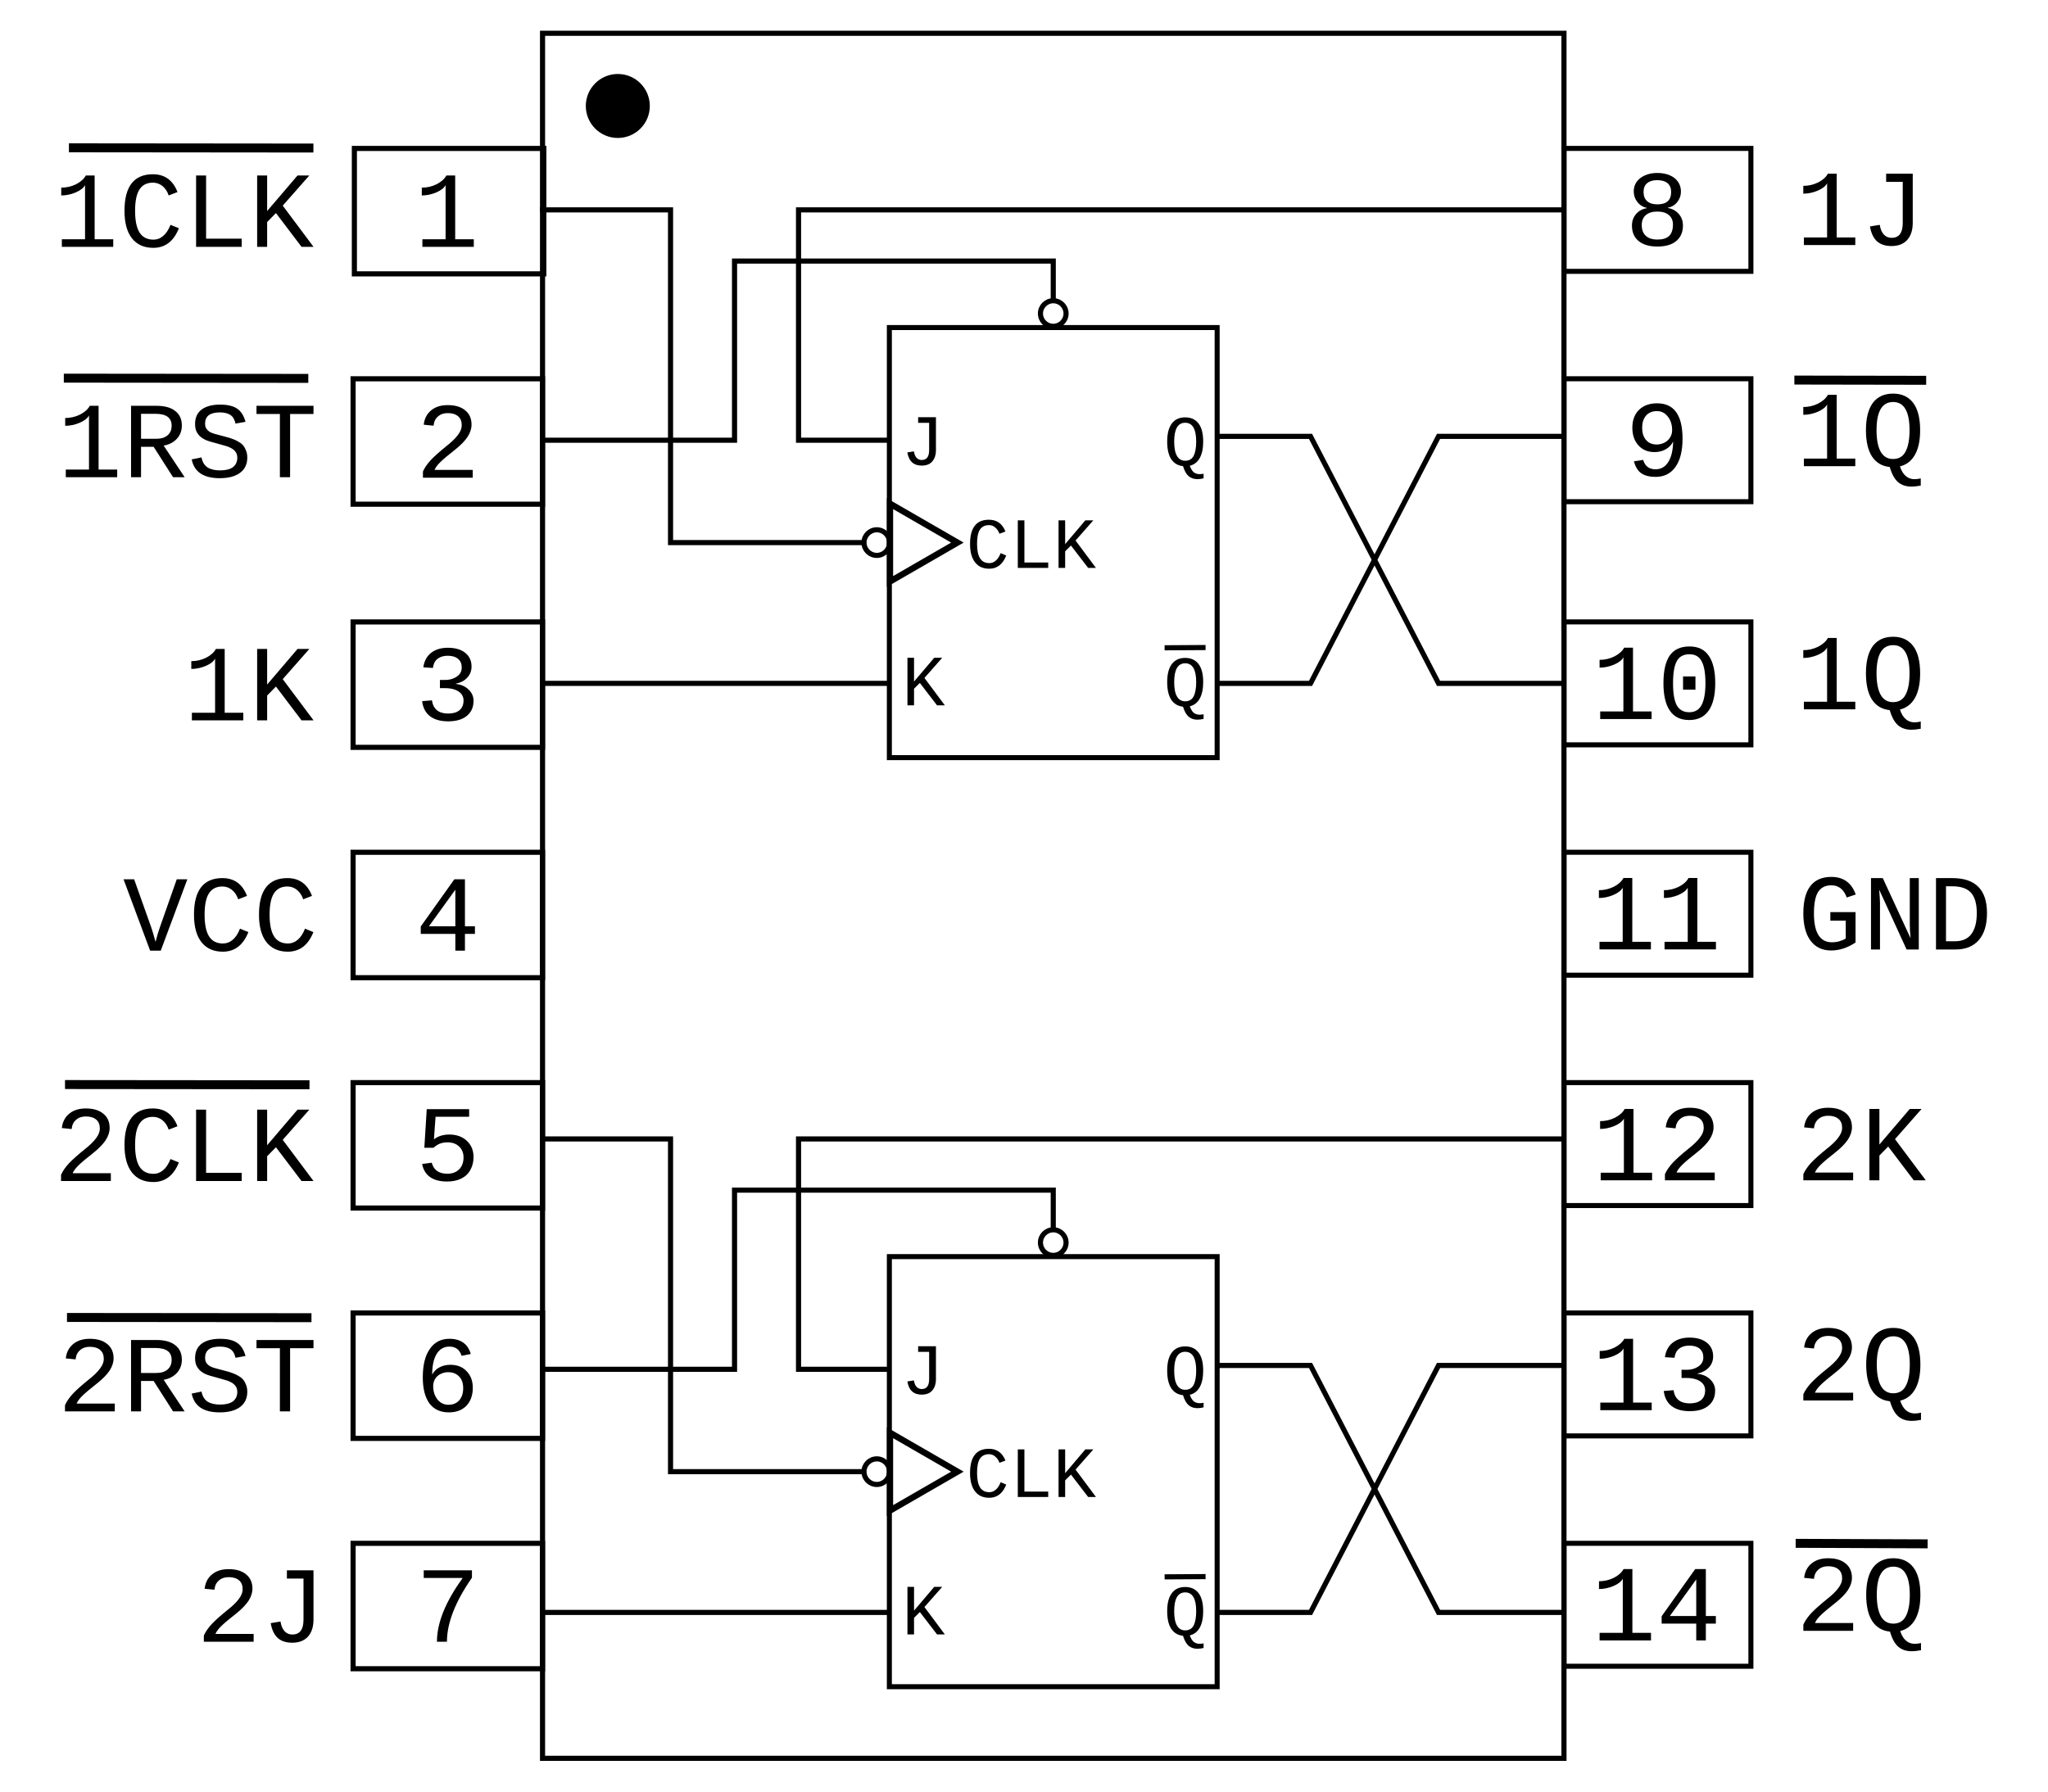
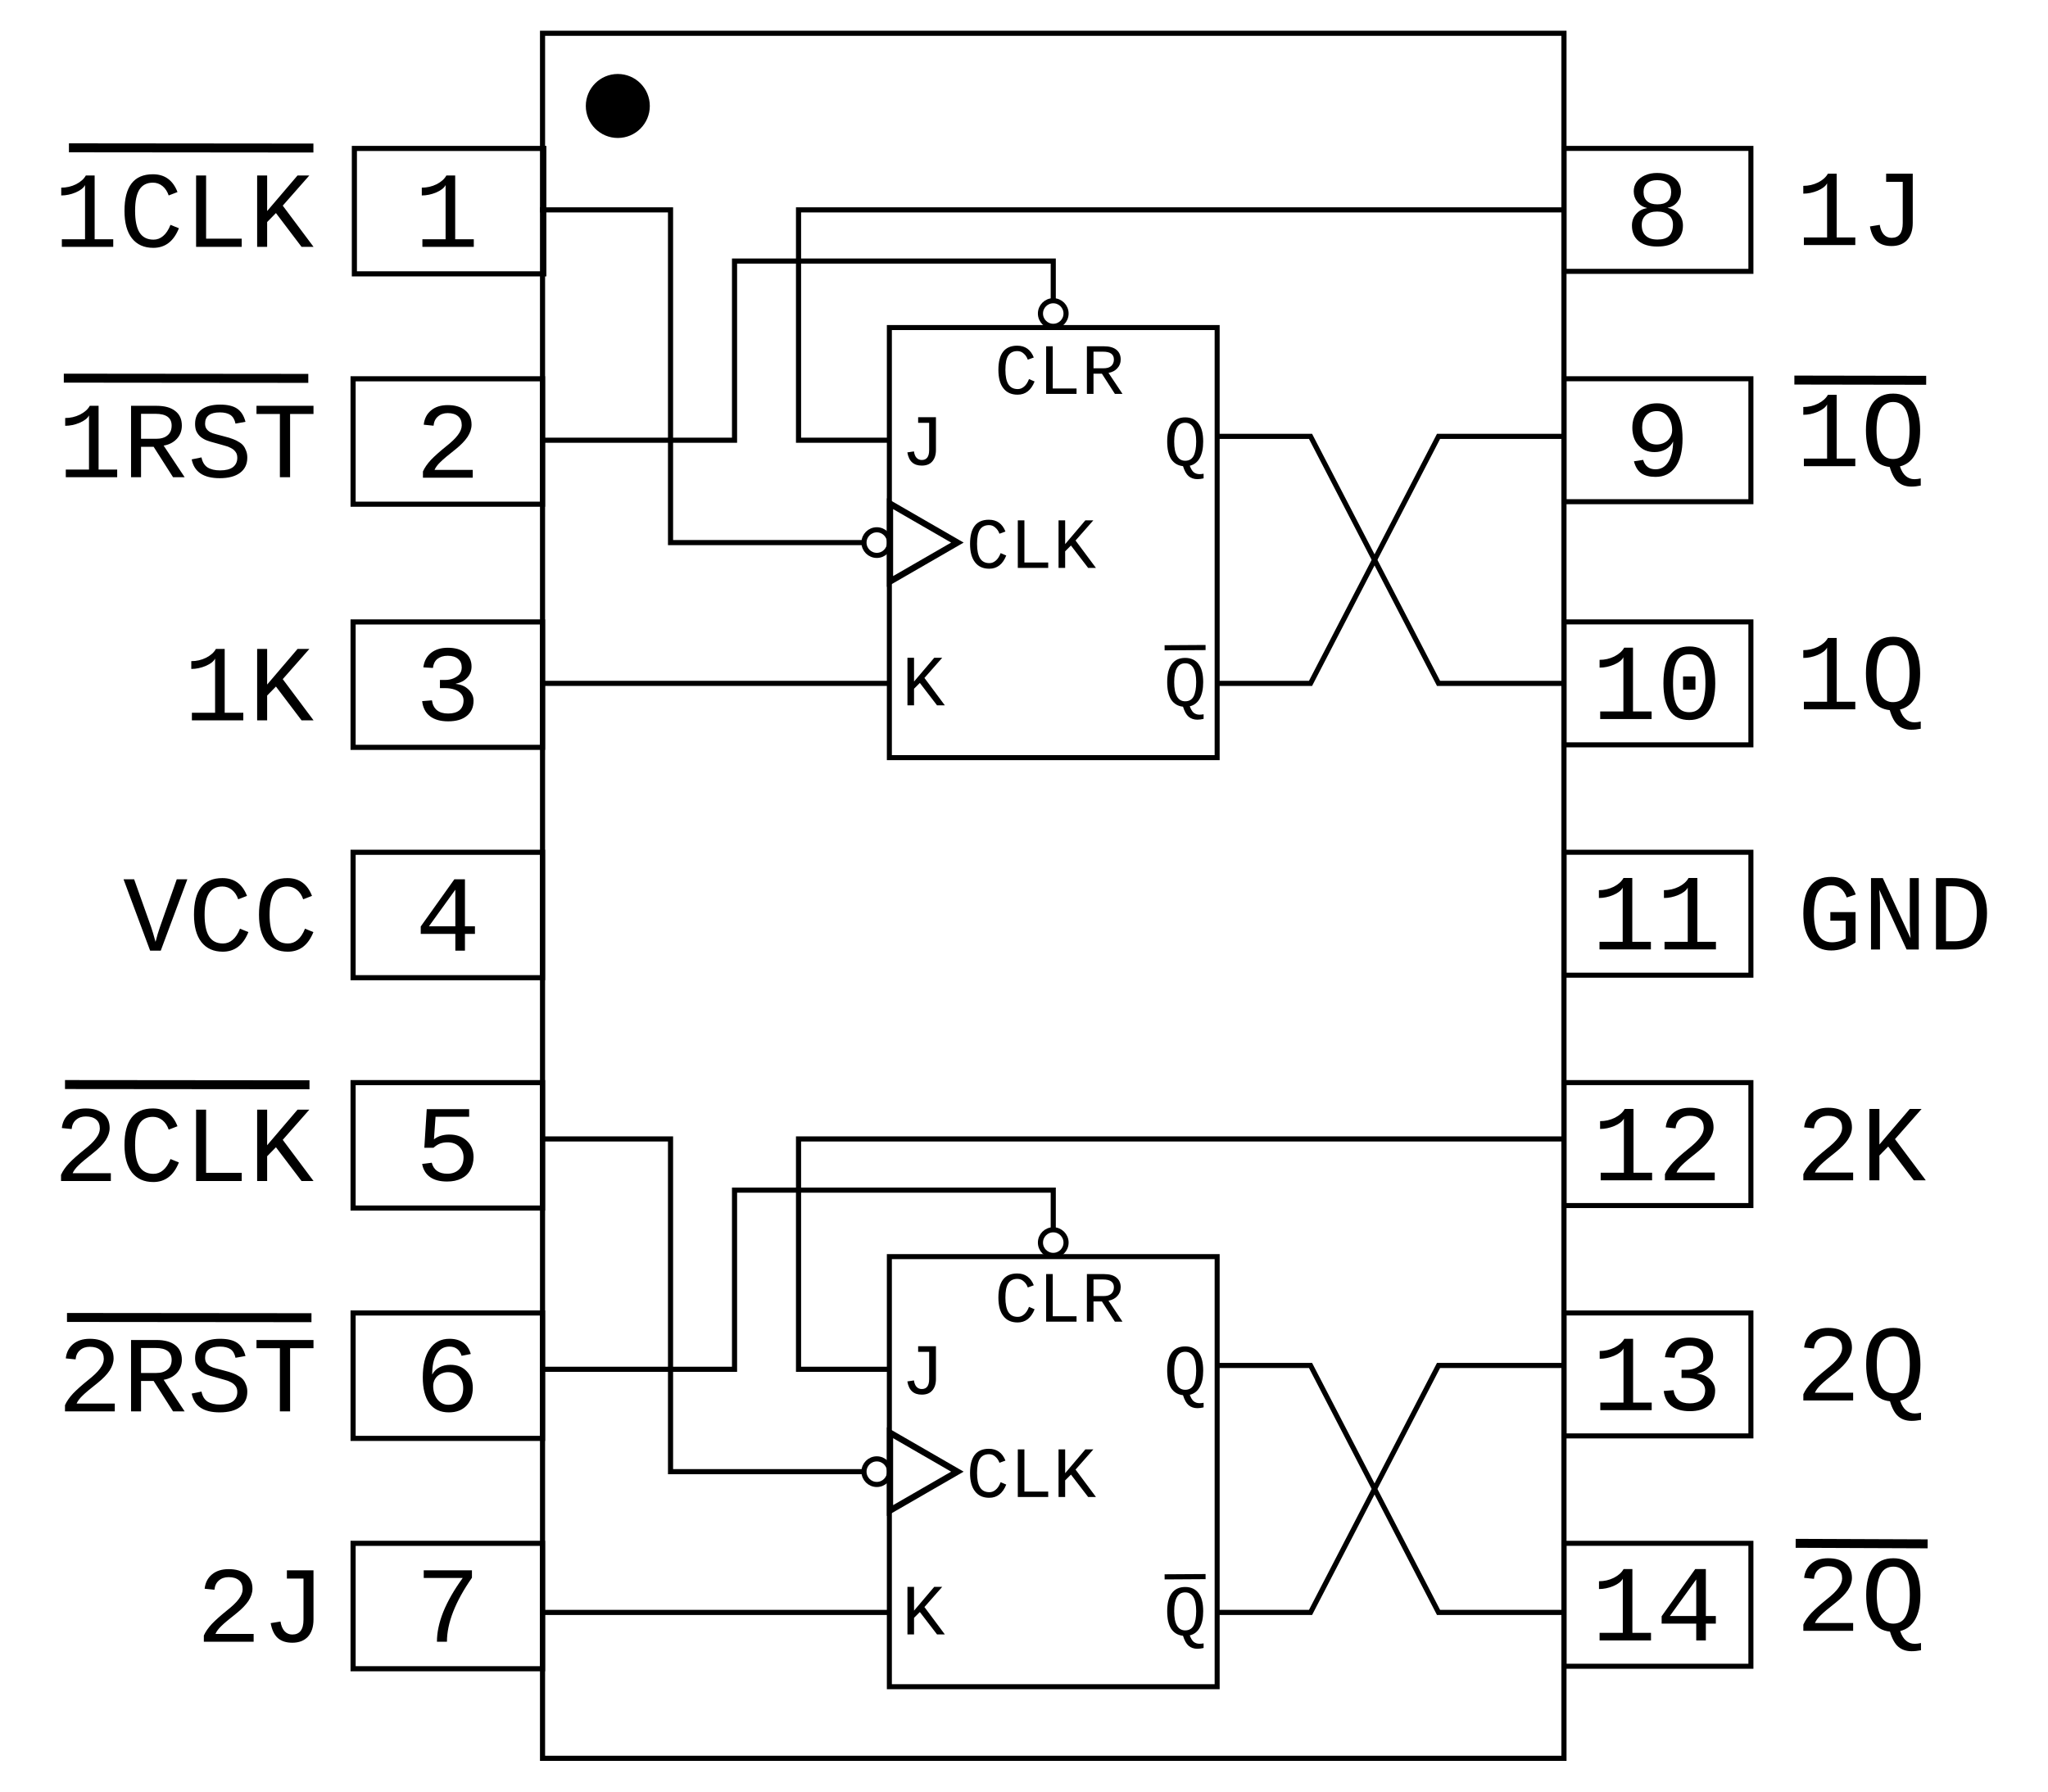
<svg xmlns="http://www.w3.org/2000/svg" width="160mm" height="140mm" viewBox="0 0 160 140" version="1.1" id="svg1" xml:space="preserve">
  <defs id="defs1" />
  <g id="layer1" transform="translate(-22.38346,-25)">
    <text xml:space="preserve" style="font-size:7.056px;font-family:'Liberation Mono';-inkscape-font-specification:'Liberation Mono';writing-mode:lr-tb;direction:ltr;fill:none;stroke:#9e2050;stroke-width:0.2;stroke-dasharray:none" x="-164.042" y="-67.733" id="text4">
      <tspan id="tspan4" style="font-size:7.056px;stroke-width:0.2" x="-164.042" y="-67.733" />
    </text>
    <rect style="fill:none;stroke:#000000;stroke-width:0.4;stroke-dasharray:none;stroke-opacity:1" id="rect2-9" width="14.8" height="9.8" x="49.969" y="145.6" ry="0" />
    <rect style="fill:none;stroke:#000000;stroke-width:0.4;stroke-dasharray:none;stroke-opacity:1" id="rect2-2-3" width="14.8" height="9.8" x="49.969" y="127.6" ry="0" />
    <rect style="fill:none;stroke:#000000;stroke-width:0.4;stroke-dasharray:none;stroke-opacity:1" id="rect2-2-0-1" width="14.8" height="9.8" x="49.969" y="109.6" ry="0" />
    <rect style="fill:none;stroke:#000000;stroke-width:0.4;stroke-dasharray:none;stroke-opacity:1" id="rect2-6-9" width="14.8" height="9.8" x="49.969" y="91.6" ry="0" />
    <rect style="fill:none;stroke:#000000;stroke-width:0.4;stroke-dasharray:none;stroke-opacity:1" id="rect2-2-2-4" width="14.8" height="9.8" x="49.969" y="73.6" ry="0" />
    <rect style="fill:none;stroke:#000000;stroke-width:0.4;stroke-dasharray:none;stroke-opacity:1" id="rect2-2-0-6-7" width="14.8" height="9.8" x="49.969" y="54.6" ry="0" />
    <rect style="fill:none;stroke:#000000;stroke-width:0.4;stroke-dasharray:none;stroke-opacity:1" id="rect2-2-0-6-2-8" width="14.8" height="9.8" x="50.069" y="36.6" ry="0" />
    <rect style="fill:none;stroke:#000000;stroke-width:0.4;stroke-dasharray:none;stroke-opacity:1" id="rect1" width="79.8" height="134.8" x="64.769" y="27.6" ry="0" rx="4.988" />
    <rect style="fill:none;stroke:#000000;stroke-width:0.393;stroke-dasharray:none;stroke-opacity:1" id="rect2" width="14.607" height="9.607" x="144.566" y="145.599" ry="0" />
    <rect style="fill:none;stroke:#000000;stroke-width:0.393;stroke-dasharray:none;stroke-opacity:1" id="rect2-2" width="14.607" height="9.607" x="144.566" y="127.599" ry="0" />
    <rect style="fill:none;stroke:#000000;stroke-width:0.393;stroke-dasharray:none;stroke-opacity:1" id="rect2-2-0" width="14.607" height="9.607" x="144.566" y="109.598" ry="0" />
    <rect style="fill:none;stroke:#000000;stroke-width:0.393;stroke-dasharray:none;stroke-opacity:1" id="rect2-6" width="14.607" height="9.607" x="144.566" y="91.598" ry="0" />
    <rect style="fill:none;stroke:#000000;stroke-width:0.393;stroke-dasharray:none;stroke-opacity:1" id="rect2-2-2" width="14.607" height="9.607" x="144.566" y="73.597" ry="0" />
    <rect style="fill:none;stroke:#000000;stroke-width:0.393;stroke-dasharray:none;stroke-opacity:1" id="rect2-2-0-6" width="14.607" height="9.607" x="144.566" y="54.597" ry="0" />
    <rect style="fill:none;stroke:#000000;stroke-width:0.393;stroke-dasharray:none;stroke-opacity:1" id="rect2-2-0-6-2" width="14.607" height="9.607" x="144.566" y="36.597" ry="0" />
    <text xml:space="preserve" style="font-size:8.467px;font-family:'Liberation Mono';-inkscape-font-specification:'Liberation Mono';writing-mode:lr-tb;direction:ltr;fill:#000000;fill-opacity:1;stroke:none;stroke-width:0.2;stroke-dasharray:none;stroke-opacity:1" x="54.727" y="44.288" id="text5">
      <tspan id="tspan5" style="font-size:8.467px;fill:#000000;fill-opacity:1;stroke:none;stroke-width:0.2;stroke-opacity:1" x="54.727" y="44.288">1</tspan>
    </text>
    <text xml:space="preserve" style="font-size:8.467px;font-family:'Liberation Mono';-inkscape-font-specification:'Liberation Mono';writing-mode:lr-tb;direction:ltr;fill:#000000;fill-opacity:1;stroke:none;stroke-width:0.2;stroke-dasharray:none;stroke-opacity:1" x="54.831" y="62.332" id="text5-4">
      <tspan id="tspan5-9" style="font-size:8.467px;fill:#000000;fill-opacity:1;stroke:none;stroke-width:0.2;stroke-opacity:1" x="54.831" y="62.332">2</tspan>
    </text>
    <text xml:space="preserve" style="font-size:8.467px;font-family:'Liberation Mono';-inkscape-font-specification:'Liberation Mono';writing-mode:lr-tb;direction:ltr;fill:#000000;fill-opacity:1;stroke:none;stroke-width:0.2;stroke-dasharray:none;stroke-opacity:1" x="54.833" y="81.29" id="text5-7">
      <tspan id="tspan5-1" style="font-size:8.467px;fill:#000000;fill-opacity:1;stroke:none;stroke-width:0.2;stroke-opacity:1" x="54.833" y="81.29">3</tspan>
    </text>
    <text xml:space="preserve" style="font-size:8.467px;font-family:'Liberation Mono';-inkscape-font-specification:'Liberation Mono';writing-mode:lr-tb;direction:ltr;fill:#000000;fill-opacity:1;stroke:none;stroke-width:0.2;stroke-dasharray:none;stroke-opacity:1" x="54.831" y="99.288" id="text5-3">
      <tspan id="tspan5-94" style="font-size:8.467px;fill:#000000;fill-opacity:1;stroke:none;stroke-width:0.2;stroke-opacity:1" x="54.831" y="99.288">4</tspan>
    </text>
    <text xml:space="preserve" style="font-size:8.467px;font-family:'Liberation Mono';-inkscape-font-specification:'Liberation Mono';writing-mode:lr-tb;direction:ltr;fill:#000000;fill-opacity:1;stroke:none;stroke-width:0.2;stroke-dasharray:none;stroke-opacity:1" x="54.833" y="117.247" id="text5-39">
      <tspan id="tspan5-0" style="font-size:8.467px;fill:#000000;fill-opacity:1;stroke:none;stroke-width:0.2;stroke-opacity:1" x="54.833" y="117.247">5</tspan>
    </text>
    <text xml:space="preserve" style="font-size:8.467px;font-family:'Liberation Mono';-inkscape-font-specification:'Liberation Mono';writing-mode:lr-tb;direction:ltr;fill:#000000;fill-opacity:1;stroke:none;stroke-width:0.2;stroke-dasharray:none;stroke-opacity:1" x="54.791" y="135.29" id="text5-9">
      <tspan id="tspan5-6" style="font-size:8.467px;fill:#000000;fill-opacity:1;stroke:none;stroke-width:0.2;stroke-opacity:1" x="54.791" y="135.29">6</tspan>
    </text>
    <text xml:space="preserve" style="font-size:8.467px;font-family:'Liberation Mono';-inkscape-font-specification:'Liberation Mono';writing-mode:lr-tb;direction:ltr;fill:#000000;fill-opacity:1;stroke:none;stroke-width:0.2;stroke-dasharray:none;stroke-opacity:1" x="54.833" y="153.288" id="text5-1">
      <tspan id="tspan5-15" style="font-size:8.467px;fill:#000000;fill-opacity:1;stroke:none;stroke-width:0.2;stroke-opacity:1" x="54.833" y="153.288">7</tspan>
    </text>
    <text xml:space="preserve" style="font-size:8.467px;font-family:'Liberation Mono';-inkscape-font-specification:'Liberation Mono';writing-mode:lr-tb;direction:ltr;fill:#000000;fill-opacity:1;stroke:none;stroke-width:0.2;stroke-dasharray:none;stroke-opacity:1" x="149.333" y="44.19" id="text5-10">
      <tspan id="tspan5-3" style="font-size:8.467px;fill:#000000;fill-opacity:1;stroke:none;stroke-width:0.2;stroke-opacity:1" x="149.333" y="44.19">8</tspan>
    </text>
    <text xml:space="preserve" style="font-size:8.467px;font-family:'Liberation Mono';-inkscape-font-specification:'Liberation Mono';writing-mode:lr-tb;direction:ltr;fill:#000000;fill-opacity:1;stroke:none;stroke-width:0.2;stroke-dasharray:none;stroke-opacity:1" x="149.331" y="62.191" id="text5-47">
      <tspan id="tspan5-63" style="font-size:8.467px;fill:#000000;fill-opacity:1;stroke:none;stroke-width:0.2;stroke-opacity:1" x="149.331" y="62.191">9</tspan>
    </text>
    <text xml:space="preserve" style="font-size:8.467px;font-family:'Liberation Mono';-inkscape-font-specification:'Liberation Mono';writing-mode:lr-tb;direction:ltr;fill:#000000;fill-opacity:1;stroke:none;stroke-width:0.2;stroke-dasharray:none;stroke-opacity:1" x="146.743" y="81.191" id="text5-6">
      <tspan id="tspan5-2" style="font-size:8.467px;fill:#000000;fill-opacity:1;stroke:none;stroke-width:0.2;stroke-opacity:1" x="146.743" y="81.191">10</tspan>
    </text>
    <text xml:space="preserve" style="font-size:8.467px;font-family:'Liberation Mono';-inkscape-font-specification:'Liberation Mono';writing-mode:lr-tb;direction:ltr;fill:#000000;fill-opacity:1;stroke:none;stroke-width:0.2;stroke-dasharray:none;stroke-opacity:1" x="146.687" y="99.189" id="text5-6-7">
      <tspan id="tspan5-2-4" style="font-size:8.467px;fill:#000000;fill-opacity:1;stroke:none;stroke-width:0.2;stroke-opacity:1" x="146.687" y="99.189">11</tspan>
    </text>
    <text xml:space="preserve" style="font-size:8.467px;font-family:'Liberation Mono';-inkscape-font-specification:'Liberation Mono';writing-mode:lr-tb;direction:ltr;fill:#000000;fill-opacity:1;stroke:none;stroke-width:0.2;stroke-dasharray:none;stroke-opacity:1" x="146.782" y="117.233" id="text5-6-75">
      <tspan id="tspan5-2-3" style="font-size:8.467px;fill:#000000;fill-opacity:1;stroke:none;stroke-width:0.2;stroke-opacity:1" x="146.782" y="117.233">12</tspan>
    </text>
    <text xml:space="preserve" style="font-size:8.467px;font-family:'Liberation Mono';-inkscape-font-specification:'Liberation Mono';writing-mode:lr-tb;direction:ltr;fill:#000000;fill-opacity:1;stroke:none;stroke-width:0.2;stroke-dasharray:none;stroke-opacity:1" x="146.751" y="135.192" id="text5-6-8">
      <tspan id="tspan5-2-9" style="font-size:8.467px;fill:#000000;fill-opacity:1;stroke:none;stroke-width:0.2;stroke-opacity:1" x="146.751" y="135.192">13</tspan>
    </text>
    <text xml:space="preserve" style="font-size:8.467px;font-family:'Liberation Mono';-inkscape-font-specification:'Liberation Mono';writing-mode:lr-tb;direction:ltr;fill:#000000;fill-opacity:1;stroke:none;stroke-width:0.2;stroke-dasharray:none;stroke-opacity:1" x="146.697" y="153.191" id="text5-6-3">
      <tspan id="tspan5-2-8" style="font-size:8.467px;fill:#000000;fill-opacity:1;stroke:none;stroke-width:0.2;stroke-opacity:1" x="146.697" y="153.191">14</tspan>
    </text>
    <rect style="fill:none;stroke:#000000;stroke-width:0.392;stroke-dasharray:none;stroke-opacity:1" id="rect3" width="25.608" height="33.608" x="91.865" y="50.596" rx="0" />
    <path style="fill:none;stroke:#000000;stroke-width:0.596;stroke-dasharray:none;stroke-opacity:1" id="path3" d="m 49.653,5.186 0,-3.701 0,-3.701 3.205,1.85 L 56.063,1.485 52.858,3.335 Z" transform="matrix(0.8213793,0,0,0.8213934,51.13051,66.18003)" />
    <circle style="fill:none;stroke:#000000;stroke-width:0.4;stroke-dasharray:none;stroke-opacity:1" id="path4" cx="104.669" cy="49.5" r="1" />
    <circle style="fill:none;stroke:#000000;stroke-width:0.4;stroke-dasharray:none;stroke-opacity:1" id="path4-6" cx="90.883" cy="67.4" r="1" />
    <circle style="fill:none;stroke:#000000;stroke-width:0.4;stroke-dasharray:none;stroke-opacity:1" id="path4-3" cx="90.883" cy="140" r="1" />
    <path style="fill:none;fill-opacity:1;stroke:#000000;stroke-width:0.4;stroke-dasharray:none;stroke-opacity:1" d="m 64.569,41.4 h 10.2 v 26 h 15.2" id="path5" />
    <path style="fill:none;fill-opacity:1;stroke:#000000;stroke-width:0.4;stroke-dasharray:none;stroke-opacity:1" d="m 64.569,78.4 h 27.3" id="path6" />
    <path style="fill:none;fill-opacity:1;stroke:#000000;stroke-width:0.4;stroke-dasharray:none;stroke-opacity:1" d="m 64.569,59.4 h 15.2 v -14 h 24.9 v 3" id="path7" />
    <path style="fill:none;fill-opacity:1;stroke:#000000;stroke-width:0.4;stroke-dasharray:none;stroke-opacity:1" d="M 144.569,41.4 H 84.769 v 18 h 7.1" id="path8" />
    <path style="fill:none;fill-opacity:1;stroke:#000000;stroke-width:0.4;stroke-dasharray:none;stroke-opacity:1" d="m 117.569,59.1 h 7.2 l 10,19.3 h 9.8" id="path9" />
    <path style="fill:none;fill-opacity:1;stroke:#000000;stroke-width:0.4;stroke-dasharray:none;stroke-opacity:1" d="m 117.569,78.4 h 7.2 l 10,-19.3 h 9.8" id="path10" />
    <text xml:space="preserve" style="font-size:5.644px;font-family:'Liberation Mono';-inkscape-font-specification:'Liberation Mono';writing-mode:lr-tb;direction:ltr;white-space:pre;inline-size:0;fill:#000000;fill-opacity:1;stroke:none;stroke-width:0.4;stroke-dasharray:none;stroke-opacity:1" x="93.111" y="68.72" id="text11" transform="translate(4.746896,0.6558345)">
      <tspan id="tspan11" style="font-size:5.644px;fill:#000000;fill-opacity:1;stroke:none;stroke-width:0.4" x="93.111" y="68.72">CLK</tspan>
    </text>
    <text xml:space="preserve" style="font-size:5.644px;font-family:'Liberation Mono';-inkscape-font-specification:'Liberation Mono';writing-mode:lr-tb;direction:ltr;fill:#000000;fill-opacity:1;stroke:none;stroke-width:0.4;stroke-dasharray:none;stroke-opacity:1" x="92.784" y="61.318" id="text12">
      <tspan id="tspan12" style="font-size:5.644px;stroke-width:0.4" x="92.784" y="61.318">J</tspan>
    </text>
    <text xml:space="preserve" style="font-size:5.644px;font-family:'Liberation Mono';-inkscape-font-specification:'Liberation Mono';writing-mode:lr-tb;direction:ltr;fill:#000000;fill-opacity:1;stroke:none;stroke-width:0.4;stroke-dasharray:none;stroke-opacity:1" x="92.823" y="80.118" id="text13">
      <tspan id="tspan13" style="font-size:5.644px;stroke-width:0.4" x="92.823" y="80.118">K</tspan>
    </text>
    <text xml:space="preserve" style="font-size:5.644px;font-family:'Liberation Mono';-inkscape-font-specification:'Liberation Mono';writing-mode:lr-tb;direction:ltr;fill:#000000;fill-opacity:1;stroke:none;stroke-width:0.4;stroke-dasharray:none;stroke-opacity:1" x="113.288" y="61.376" id="text14">
      <tspan id="tspan14" style="font-size:5.644px;stroke-width:0.4" x="113.288" y="61.376">Q</tspan>
    </text>
    <text xml:space="preserve" style="font-size:5.644px;font-family:'Liberation Mono';-inkscape-font-specification:'Liberation Mono';writing-mode:lr-tb;direction:ltr;fill:#000000;fill-opacity:1;stroke:none;stroke-width:0.4;stroke-dasharray:none;stroke-opacity:1" x="113.288" y="80.176" id="text14-0">
      <tspan id="tspan14-3" style="font-size:5.644px;stroke-width:0.4" x="113.288" y="80.176">Q</tspan>
    </text>
    <path style="fill:none;fill-opacity:1;stroke:#000000;stroke-width:0.4;stroke-dasharray:none;stroke-opacity:1" d="m 113.369,75.62 3.2,-0.02" id="path14" />
    <rect style="fill:none;stroke:#000000;stroke-width:0.392;stroke-dasharray:none;stroke-opacity:1" id="rect3-0" width="25.608" height="33.608" x="91.865" y="123.196" rx="0" />
    <path style="fill:none;stroke:#000000;stroke-width:0.596;stroke-dasharray:none;stroke-opacity:1" id="path3-1" d="m 49.653,5.186 0,-3.701 0,-3.701 3.205,1.85 L 56.063,1.485 52.858,3.335 Z" transform="matrix(0.8213793,0,0,0.8213934,51.13052,138.78)" />
    <circle style="fill:none;stroke:#000000;stroke-width:0.4;stroke-dasharray:none;stroke-opacity:1" id="path4-1" cx="104.669" cy="122.1" r="1" />
    <path style="fill:none;fill-opacity:1;stroke:#000000;stroke-width:0.4;stroke-dasharray:none;stroke-opacity:1" d="m 64.569,114 h 10.2 v 26 h 15.114" id="path5-0" />
    <path style="fill:none;fill-opacity:1;stroke:#000000;stroke-width:0.4;stroke-dasharray:none;stroke-opacity:1" d="m 64.569,151 h 27.3" id="path6-8" />
    <path style="fill:none;fill-opacity:1;stroke:#000000;stroke-width:0.4;stroke-dasharray:none;stroke-opacity:1" d="m 64.569,132 h 15.2 v -14 h 24.9 v 3" id="path7-5" />
    <path style="fill:none;fill-opacity:1;stroke:#000000;stroke-width:0.4;stroke-dasharray:none;stroke-opacity:1" d="M 144.569,114 H 84.769 v 18 h 7.1" id="path8-0" />
    <path style="fill:none;fill-opacity:1;stroke:#000000;stroke-width:0.4;stroke-dasharray:none;stroke-opacity:1" d="m 117.569,131.7 h 7.2 l 10,19.3 h 9.8" id="path9-6" />
    <path style="fill:none;fill-opacity:1;stroke:#000000;stroke-width:0.4;stroke-dasharray:none;stroke-opacity:1" d="m 117.569,151 h 7.2 l 10,-19.3 h 9.8" id="path10-4" />
    <text xml:space="preserve" style="font-size:5.644px;font-family:'Liberation Mono';-inkscape-font-specification:'Liberation Mono';writing-mode:lr-tb;direction:ltr;white-space:pre;inline-size:0;fill:#000000;fill-opacity:1;stroke:none;stroke-width:0.4;stroke-dasharray:none;stroke-opacity:1" x="93.111" y="68.72" id="text11-6" transform="translate(4.746897,73.25583)">
      <tspan id="tspan11-2" style="font-size:5.644px;fill:#000000;fill-opacity:1;stroke:none;stroke-width:0.4" x="93.111" y="68.72">CLK</tspan>
    </text>
    <text xml:space="preserve" style="font-size:5.644px;font-family:'Liberation Mono';-inkscape-font-specification:'Liberation Mono';writing-mode:lr-tb;direction:ltr;fill:#000000;fill-opacity:1;stroke:none;stroke-width:0.4;stroke-dasharray:none;stroke-opacity:1" x="92.784" y="133.918" id="text12-5">
      <tspan id="tspan12-8" style="font-size:5.644px;stroke-width:0.4" x="92.784" y="133.918">J</tspan>
    </text>
    <text xml:space="preserve" style="font-size:5.644px;font-family:'Liberation Mono';-inkscape-font-specification:'Liberation Mono';writing-mode:lr-tb;direction:ltr;fill:#000000;fill-opacity:1;stroke:none;stroke-width:0.4;stroke-dasharray:none;stroke-opacity:1" x="92.823" y="152.718" id="text13-6">
      <tspan id="tspan13-2" style="font-size:5.644px;stroke-width:0.4" x="92.823" y="152.718">K</tspan>
    </text>
    <text xml:space="preserve" style="font-size:5.644px;font-family:'Liberation Mono';-inkscape-font-specification:'Liberation Mono';writing-mode:lr-tb;direction:ltr;fill:#000000;fill-opacity:1;stroke:none;stroke-width:0.4;stroke-dasharray:none;stroke-opacity:1" x="113.288" y="133.976" id="text14-8">
      <tspan id="tspan14-4" style="font-size:5.644px;stroke-width:0.4" x="113.288" y="133.976">Q</tspan>
    </text>
    <text xml:space="preserve" style="font-size:5.644px;font-family:'Liberation Mono';-inkscape-font-specification:'Liberation Mono';writing-mode:lr-tb;direction:ltr;fill:#000000;fill-opacity:1;stroke:none;stroke-width:0.4;stroke-dasharray:none;stroke-opacity:1" x="113.288" y="152.776" id="text14-0-7">
      <tspan id="tspan14-3-2" style="font-size:5.644px;stroke-width:0.4" x="113.288" y="152.776">Q</tspan>
    </text>
    <path style="fill:none;fill-opacity:1;stroke:#000000;stroke-width:0.4;stroke-dasharray:none;stroke-opacity:1" d="m 113.369,148.22 3.2,-0.02" id="path14-4" />
    <circle style="fill:#000000;fill-opacity:1;stroke:none;stroke-width:0.4;stroke-dasharray:none;stroke-opacity:1" id="path15" cx="70.65" cy="33.281" r="2.5" />
    <text xml:space="preserve" style="font-size:8.467px;font-family:'Liberation Mono';-inkscape-font-specification:'Liberation Mono';writing-mode:lr-tb;direction:ltr;fill:#000000;fill-opacity:1;stroke:none;stroke-width:0.4;stroke-dasharray:none;stroke-opacity:1" x="162.657" y="44.147" id="text15">
      <tspan id="tspan15" style="stroke-width:0.4" x="162.657" y="44.147">1J</tspan>
    </text>
    <text xml:space="preserve" style="font-size:8.467px;font-family:'Liberation Mono';-inkscape-font-specification:'Liberation Mono';writing-mode:lr-tb;direction:ltr;fill:#000000;fill-opacity:1;stroke:none;stroke-width:0.4;stroke-dasharray:none;stroke-opacity:1" x="162.657" y="61.432" id="text15-9">
      <tspan id="tspan15-0" style="stroke-width:0.4" x="162.657" y="61.432">1Q</tspan>
    </text>
    <text xml:space="preserve" style="font-size:8.467px;font-family:'Liberation Mono';-inkscape-font-specification:'Liberation Mono';writing-mode:lr-tb;direction:ltr;fill:#000000;fill-opacity:1;stroke:none;stroke-width:0.4;stroke-dasharray:none;stroke-opacity:1" x="162.657" y="80.433" id="text15-1">
      <tspan id="tspan15-03" style="stroke-width:0.4" x="162.657" y="80.433">1Q</tspan>
    </text>
    <text xml:space="preserve" style="font-size:8.467px;font-family:'Liberation Mono';-inkscape-font-specification:'Liberation Mono';writing-mode:lr-tb;direction:ltr;fill:#000000;fill-opacity:1;stroke:none;stroke-width:0.4;stroke-dasharray:none;stroke-opacity:1" x="162.802" y="99.192" id="text15-19">
      <tspan id="tspan15-6" style="stroke-width:0.4" x="162.802" y="99.192">GND</tspan>
    </text>
    <text xml:space="preserve" style="font-size:8.467px;font-family:'Liberation Mono';-inkscape-font-specification:'Liberation Mono';writing-mode:lr-tb;direction:ltr;fill:#000000;fill-opacity:1;stroke:none;stroke-width:0.4;stroke-dasharray:none;stroke-opacity:1" x="162.674" y="117.233" id="text15-0">
      <tspan id="tspan15-5" style="stroke-width:0.4" x="162.674" y="117.233">2K</tspan>
    </text>
    <text xml:space="preserve" style="font-size:8.467px;font-family:'Liberation Mono';-inkscape-font-specification:'Liberation Mono';writing-mode:lr-tb;direction:ltr;fill:#000000;fill-opacity:1;stroke:none;stroke-width:0.4;stroke-dasharray:none;stroke-opacity:1" x="162.674" y="134.434" id="text15-04">
      <tspan id="tspan15-62" style="stroke-width:0.4" x="162.674" y="134.434">2Q</tspan>
    </text>
    <text xml:space="preserve" style="font-size:8.467px;font-family:'Liberation Mono';-inkscape-font-specification:'Liberation Mono';writing-mode:lr-tb;direction:ltr;fill:#000000;fill-opacity:1;stroke:none;stroke-width:0.4;stroke-dasharray:none;stroke-opacity:1" x="162.674" y="152.434" id="text15-98">
      <tspan id="tspan15-7" style="stroke-width:0.4" x="162.674" y="152.434">2Q</tspan>
    </text>
    <text xml:space="preserve" style="font-size:8.467px;font-family:'Liberation Mono';-inkscape-font-specification:'Liberation Mono';writing-mode:lr-tb;direction:ltr;fill:#000000;fill-opacity:1;stroke:none;stroke-width:0.4;stroke-dasharray:none;stroke-opacity:1" x="26.557" y="44.29" id="text15-96">
      <tspan id="tspan15-02" style="stroke-width:0.4" x="26.557" y="44.29">1CLK</tspan>
    </text>
    <text xml:space="preserve" style="font-size:8.467px;font-family:'Liberation Mono';-inkscape-font-specification:'Liberation Mono';writing-mode:lr-tb;direction:ltr;fill:#000000;fill-opacity:1;stroke:none;stroke-width:0.4;stroke-dasharray:none;stroke-opacity:1" x="26.867" y="62.29" id="text15-2">
      <tspan id="tspan15-1" style="stroke-width:0.4" x="26.867" y="62.29">1RST</tspan>
    </text>
    <text xml:space="preserve" style="font-size:8.467px;font-family:'Liberation Mono';-inkscape-font-specification:'Liberation Mono';writing-mode:lr-tb;direction:ltr;fill:#000000;fill-opacity:1;stroke:none;stroke-width:0.4;stroke-dasharray:none;stroke-opacity:1" x="36.719" y="81.288" id="text15-4">
      <tspan id="tspan15-9" style="stroke-width:0.4" x="36.719" y="81.288">1K</tspan>
    </text>
    <text xml:space="preserve" style="font-size:8.467px;font-family:'Liberation Mono';-inkscape-font-specification:'Liberation Mono';writing-mode:lr-tb;direction:ltr;fill:#000000;fill-opacity:1;stroke:none;stroke-width:0.4;stroke-dasharray:none;stroke-opacity:1" x="31.989" y="99.29" id="text15-8">
      <tspan id="tspan15-70" style="stroke-width:0.4" x="31.989" y="99.29">VCC</tspan>
    </text>
    <text xml:space="preserve" style="font-size:8.467px;font-family:'Liberation Mono';-inkscape-font-specification:'Liberation Mono';writing-mode:lr-tb;direction:ltr;fill:#000000;fill-opacity:1;stroke:none;stroke-width:0.4;stroke-dasharray:none;stroke-opacity:1" x="26.557" y="117.29" id="text15-29">
      <tspan id="tspan15-61" style="stroke-width:0.4" x="26.557" y="117.29">2CLK</tspan>
    </text>
    <text xml:space="preserve" style="font-size:8.467px;font-family:'Liberation Mono';-inkscape-font-specification:'Liberation Mono';writing-mode:lr-tb;direction:ltr;fill:#000000;fill-opacity:1;stroke:none;stroke-width:0.4;stroke-dasharray:none;stroke-opacity:1" x="26.867" y="135.29" id="text15-20">
      <tspan id="tspan15-55" style="stroke-width:0.4" x="26.867" y="135.29">2RST</tspan>
    </text>
    <text xml:space="preserve" style="font-size:8.467px;font-family:'Liberation Mono';-inkscape-font-specification:'Liberation Mono';writing-mode:lr-tb;direction:ltr;fill:#000000;fill-opacity:1;stroke:none;stroke-width:0.4;stroke-dasharray:none;stroke-opacity:1" x="37.715" y="153.29" id="text15-83">
      <tspan id="tspan15-8" style="stroke-width:0.4" x="37.715" y="153.29">2J</tspan>
    </text>
    <path style="fill:none;fill-opacity:1;stroke:#000000;stroke-width:0.7;stroke-dasharray:none;stroke-opacity:1" d="m 162.569,54.7 10.297,0.018" id="path16" />
    <path style="fill:none;fill-opacity:1;stroke:#000000;stroke-width:0.7;stroke-dasharray:none;stroke-opacity:1" d="m 27.769,36.55 19.1,0.018" id="path16-4" />
    <path style="fill:none;fill-opacity:1;stroke:#000000;stroke-width:0.7;stroke-dasharray:none;stroke-opacity:1" d="m 27.369,54.55 19.1,0.018" id="path16-4-6" />
    <path style="fill:none;fill-opacity:1;stroke:#000000;stroke-width:0.7;stroke-dasharray:none;stroke-opacity:1" d="m 162.67,145.6 10.311,0.04" id="path16-1" />
    <path style="fill:none;fill-opacity:1;stroke:#000000;stroke-width:0.7;stroke-dasharray:none;stroke-opacity:1" d="m 27.462,109.75 19.1,0.018" id="path16-4-64" />
    <path style="fill:none;fill-opacity:1;stroke:#000000;stroke-width:0.7;stroke-dasharray:none;stroke-opacity:1" d="m 27.617,127.95 19.1,0.018" id="path16-4-9" />
+     <text xml:space="preserve" style="font-size:5.644px;font-family:'Liberation Mono';-inkscape-font-specification:'Liberation Mono';writing-mode:lr-tb;direction:ltr;white-space:pre;inline-size:0;fill:#000000;fill-opacity:1;stroke:none;stroke-width:0.4;stroke-dasharray:none;stroke-opacity:1" x="93.111" y="68.72" id="text11-3" transform="translate(6.961323,-12.94397)">
+       <tspan id="tspan11-5" style="font-size:5.644px;fill:#000000;fill-opacity:1;stroke:none;stroke-width:0.4" x="93.111" y="68.72">CLR</tspan>
+     </text>
+     <text xml:space="preserve" style="font-size:5.644px;font-family:'Liberation Mono';-inkscape-font-specification:'Liberation Mono';writing-mode:lr-tb;direction:ltr;white-space:pre;inline-size:0;fill:#000000;fill-opacity:1;stroke:none;stroke-width:0.4;stroke-dasharray:none;stroke-opacity:1" x="93.111" y="68.72" id="text11-3-2" transform="translate(6.961323,59.55604)">
+       <tspan id="tspan11-5-7" style="font-size:5.644px;fill:#000000;fill-opacity:1;stroke:none;stroke-width:0.4" x="93.111" y="68.72">CLR</tspan>
+     </text>
  </g>
</svg>
